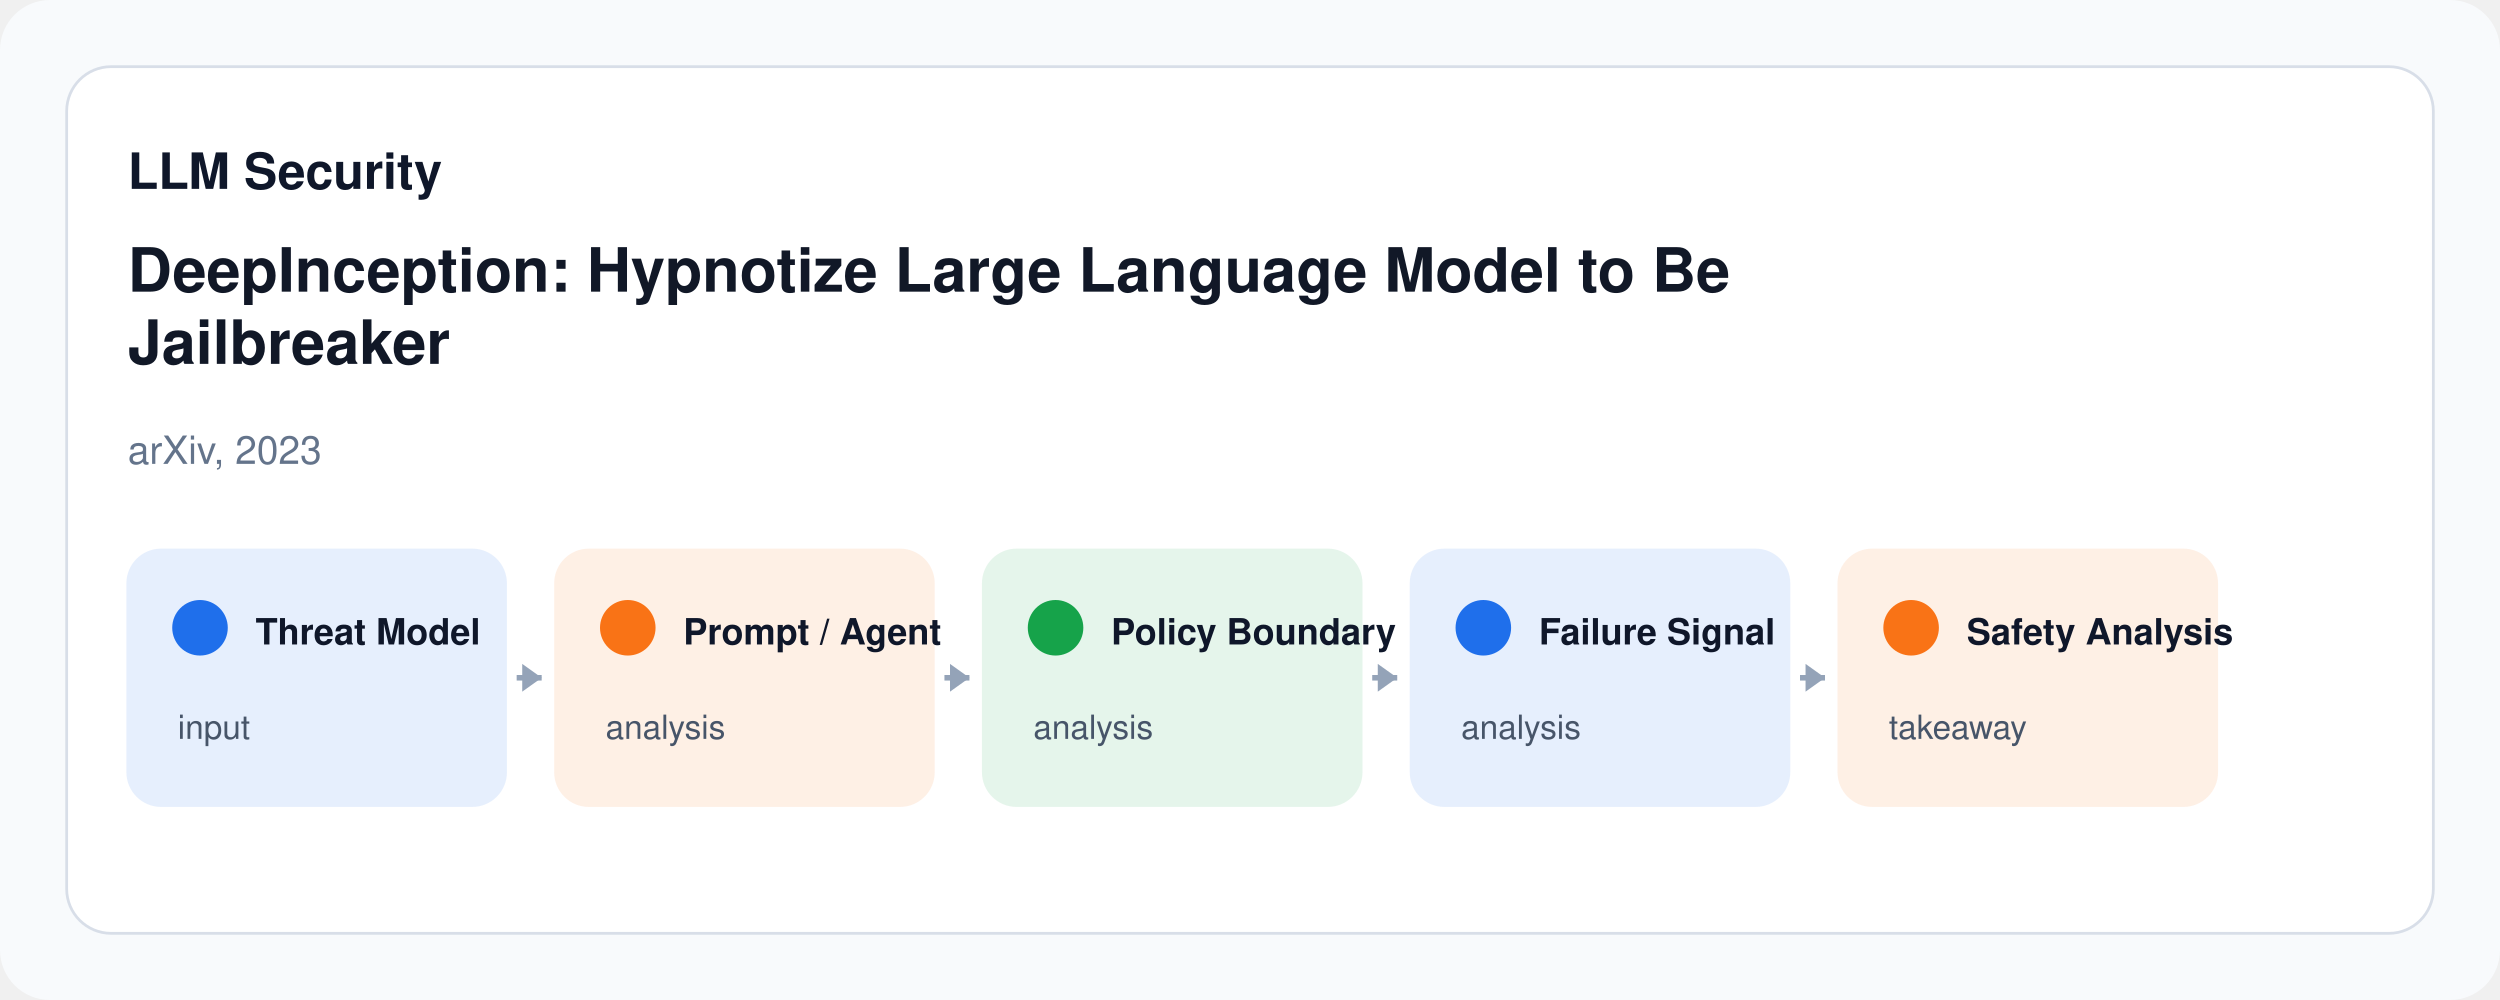
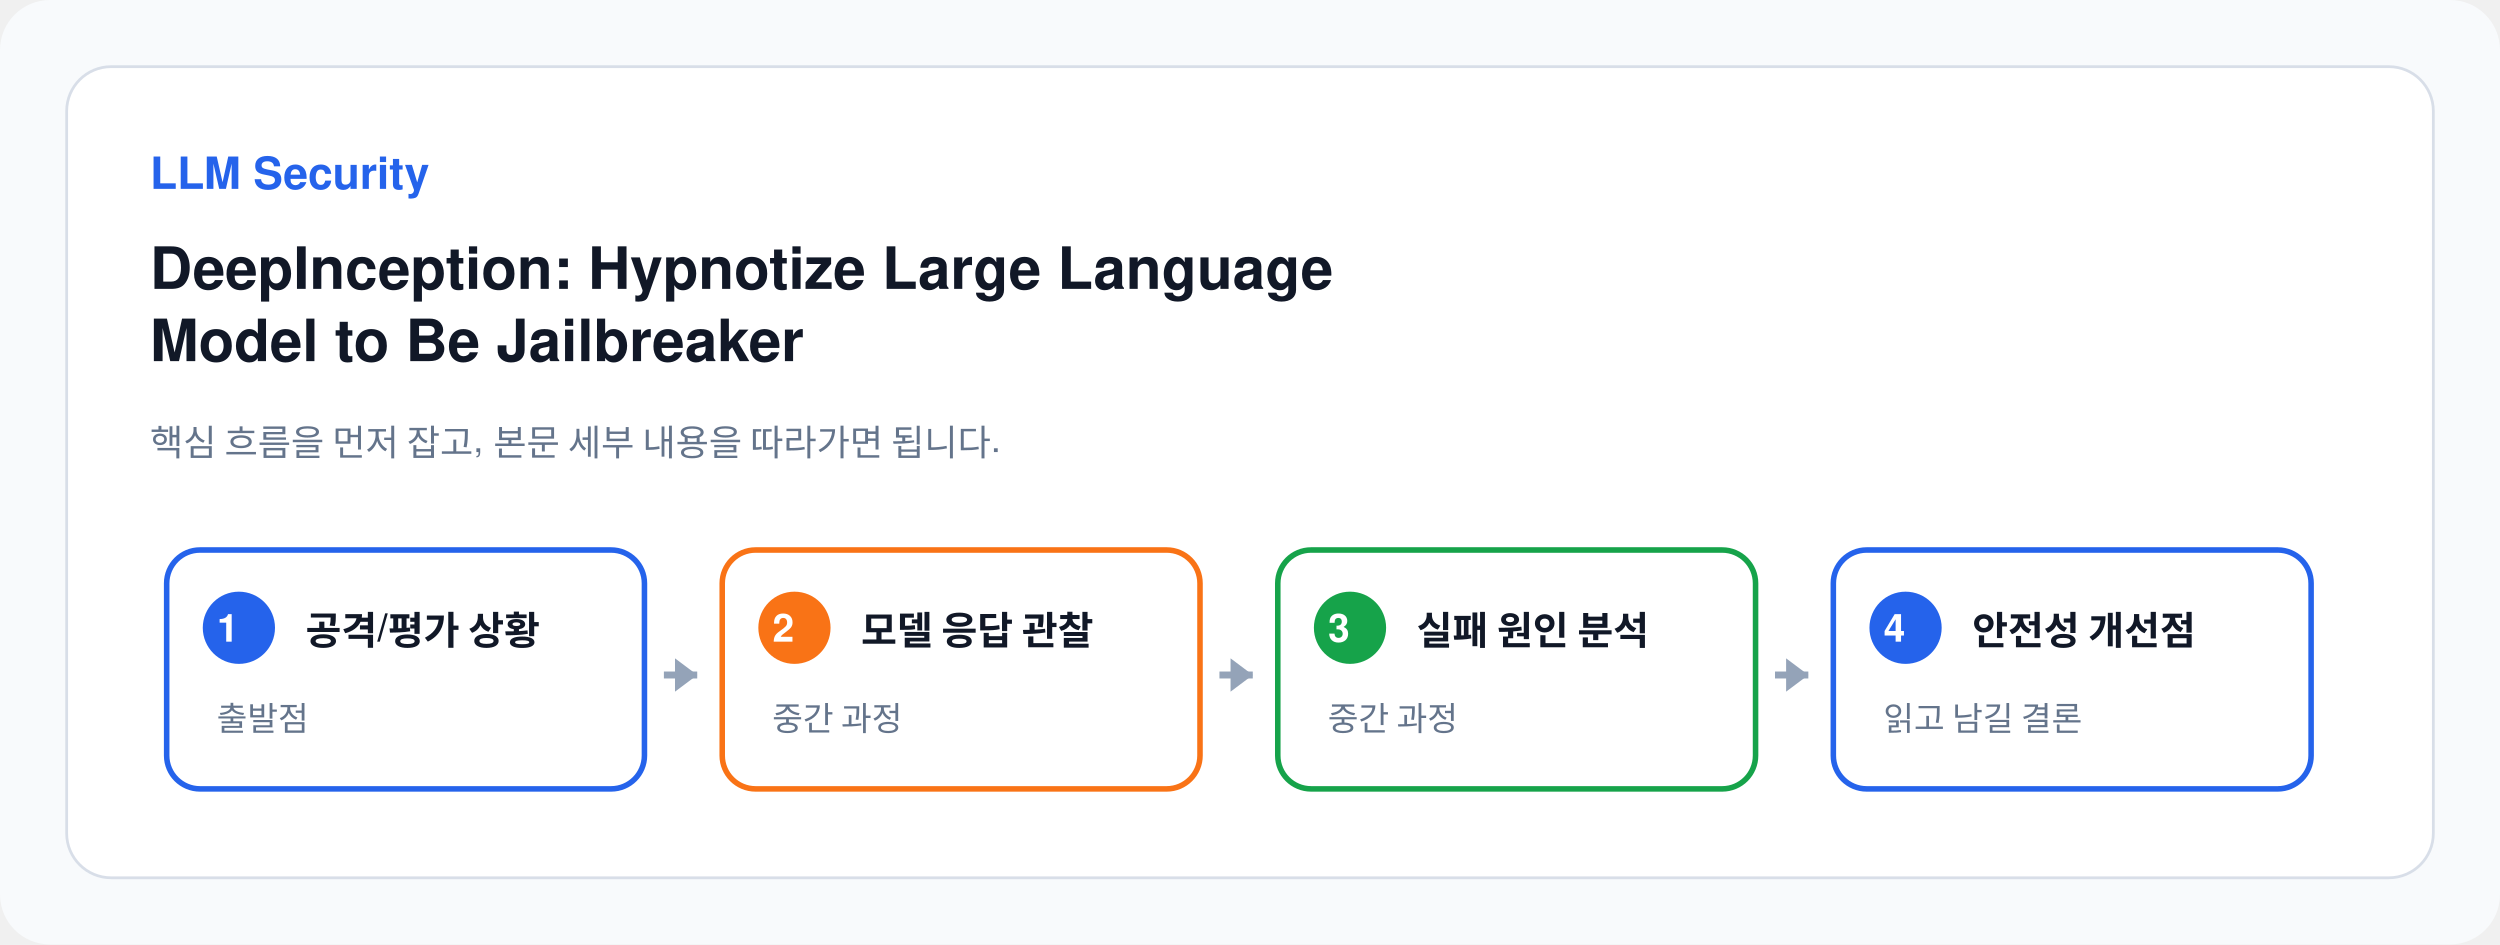
- <svg xmlns="http://www.w3.org/2000/svg" width="900" height="360" viewBox="0 0 900 360" role="img" aria-labelledby="title desc">
-   <rect width="900" height="360" rx="18" fill="#f8fafc" />
-   <rect x="24" y="24" width="852" height="312" rx="16" fill="#ffffff" stroke="#d8dee8" />
-   <text x="46" y="68" font-family="-apple-system, BlinkMacSystemFont, Segoe UI, Helvetica, Arial, sans-serif" font-size="18" font-weight="700" fill="#0f172a">LLM Security</text>
-   <text x="46" y="105" font-family="-apple-system, BlinkMacSystemFont, Segoe UI, Helvetica, Arial, sans-serif" font-size="22" font-weight="700" fill="#111827">DeepInception: Hypnotize Large Language Model to Be</text>
-   <text x="46" y="131" font-family="-apple-system, BlinkMacSystemFont, Segoe UI, Helvetica, Arial, sans-serif" font-size="22" font-weight="700" fill="#111827">Jailbreaker</text>
-   <text x="46" y="167" font-family="-apple-system, BlinkMacSystemFont, Segoe UI, Helvetica, Arial, sans-serif" font-size="14" fill="#64748b">arXiv, 2023</text>
-   <rect x="46" y="198" width="136" height="92" rx="12" fill="#1f6feb" opacity="0.11" stroke="#1f6feb" />
-   <circle cx="72" cy="226" r="10" fill="#1f6feb" />
-   <text x="92" y="232" font-family="-apple-system, BlinkMacSystemFont, Segoe UI, Helvetica, Arial, sans-serif" font-size="13" font-weight="700" fill="#0f172a">Threat Model</text>
-   <text x="64" y="266" font-family="-apple-system, BlinkMacSystemFont, Segoe UI, Helvetica, Arial, sans-serif" font-size="12" fill="#475569">input</text>
-   <path d="M186 244 H195" stroke="#94a3b8" stroke-width="2" />
-   <path d="M195 244 l-7 -5 v10 z" fill="#94a3b8" />
-   <rect x="200" y="198" width="136" height="92" rx="12" fill="#f97316" opacity="0.11" stroke="#f97316" />
-   <circle cx="226" cy="226" r="10" fill="#f97316" />
-   <text x="246" y="232" font-family="-apple-system, BlinkMacSystemFont, Segoe UI, Helvetica, Arial, sans-serif" font-size="13" font-weight="700" fill="#0f172a">Prompt / Agent</text>
-   <text x="218" y="266" font-family="-apple-system, BlinkMacSystemFont, Segoe UI, Helvetica, Arial, sans-serif" font-size="12" fill="#475569">analysis</text>
-   <path d="M340 244 H349" stroke="#94a3b8" stroke-width="2" />
-   <path d="M349 244 l-7 -5 v10 z" fill="#94a3b8" />
-   <rect x="354" y="198" width="136" height="92" rx="12" fill="#16a34a" opacity="0.11" stroke="#16a34a" />
-   <circle cx="380" cy="226" r="10" fill="#16a34a" />
-   <text x="400" y="232" font-family="-apple-system, BlinkMacSystemFont, Segoe UI, Helvetica, Arial, sans-serif" font-size="13" font-weight="700" fill="#0f172a">Policy Boundary</text>
-   <text x="372" y="266" font-family="-apple-system, BlinkMacSystemFont, Segoe UI, Helvetica, Arial, sans-serif" font-size="12" fill="#475569">analysis</text>
-   <path d="M494 244 H503" stroke="#94a3b8" stroke-width="2" />
-   <path d="M503 244 l-7 -5 v10 z" fill="#94a3b8" />
-   <rect x="508" y="198" width="136" height="92" rx="12" fill="#1f6feb" opacity="0.11" stroke="#1f6feb" />
-   <circle cx="534" cy="226" r="10" fill="#1f6feb" />
-   <text x="554" y="232" font-family="-apple-system, BlinkMacSystemFont, Segoe UI, Helvetica, Arial, sans-serif" font-size="13" font-weight="700" fill="#0f172a">Failure Signal</text>
-   <text x="526" y="266" font-family="-apple-system, BlinkMacSystemFont, Segoe UI, Helvetica, Arial, sans-serif" font-size="12" fill="#475569">analysis</text>
-   <path d="M648 244 H657" stroke="#94a3b8" stroke-width="2" />
-   <path d="M657 244 l-7 -5 v10 z" fill="#94a3b8" />
-   <rect x="662" y="198" width="136" height="92" rx="12" fill="#f97316" opacity="0.11" stroke="#f97316" />
-   <circle cx="688" cy="226" r="10" fill="#f97316" />
-   <text x="708" y="232" font-family="-apple-system, BlinkMacSystemFont, Segoe UI, Helvetica, Arial, sans-serif" font-size="13" font-weight="700" fill="#0f172a">Safety Analysis</text>
-   <text x="680" y="266" font-family="-apple-system, BlinkMacSystemFont, Segoe UI, Helvetica, Arial, sans-serif" font-size="12" fill="#475569">takeaway</text>
+ <svg xmlns="http://www.w3.org/2000/svg" width="900" height="340" viewBox="0 0 900 340" role="img" aria-labelledby="title desc">
+   <rect width="900" height="340" rx="18" fill="#f8fafc" />
+   <rect x="24" y="24" width="852" height="292" rx="16" fill="#ffffff" stroke="#d8dee8" />
+   <text x="54" y="68" font-family="-apple-system, BlinkMacSystemFont, Segoe UI, Apple SD Gothic Neo, Noto Sans KR, Helvetica, Arial, sans-serif" font-size="16" font-weight="700" fill="#2563eb">LLM Security</text>
+   <text x="54" y="104" font-family="-apple-system, BlinkMacSystemFont, Segoe UI, Apple SD Gothic Neo, Noto Sans KR, Helvetica, Arial, sans-serif" font-size="21" font-weight="700" fill="#111827">DeepInception: Hypnotize Large Language</text>
+   <text x="54" y="130" font-family="-apple-system, BlinkMacSystemFont, Segoe UI, Apple SD Gothic Neo, Noto Sans KR, Helvetica, Arial, sans-serif" font-size="21" font-weight="700" fill="#111827">Model to Be Jailbreaker</text>
+   <text x="54" y="164" font-family="-apple-system, BlinkMacSystemFont, Segoe UI, Apple SD Gothic Neo, Noto Sans KR, Helvetica, Arial, sans-serif" font-size="13" fill="#64748b">핵심 흐름을 먼저 잡고, 본문 세부 내용을 따라가면 됩니다.</text>
+   <rect x="60" y="198" width="172" height="86" rx="12" fill="#ffffff" stroke="#2563eb" stroke-width="2" />
+   <circle cx="86" cy="226" r="13" fill="#2563eb" />
+   <text x="82" y="231" text-anchor="middle" font-family="-apple-system, BlinkMacSystemFont, Segoe UI, Helvetica, Arial, sans-serif" font-size="14" font-weight="700" fill="#ffffff">1</text>
+   <text x="110" y="232" font-family="-apple-system, BlinkMacSystemFont, Segoe UI, Apple SD Gothic Neo, Noto Sans KR, Helvetica, Arial, sans-serif" font-size="14" font-weight="700" fill="#111827">공격/평가 상황</text>
+   <text x="78" y="263" font-family="-apple-system, BlinkMacSystemFont, Segoe UI, Apple SD Gothic Neo, Noto Sans KR, Helvetica, Arial, sans-serif" font-size="12" fill="#64748b">출발점</text>
+   <path d="M239 243 H251" stroke="#94a3b8" stroke-width="2.5" />
+   <path d="M251 243 l-8 -6 v12 z" fill="#94a3b8" />
+   <rect x="260" y="198" width="172" height="86" rx="12" fill="#ffffff" stroke="#f97316" stroke-width="2" />
+   <circle cx="286" cy="226" r="13" fill="#f97316" />
+   <text x="282" y="231" text-anchor="middle" font-family="-apple-system, BlinkMacSystemFont, Segoe UI, Helvetica, Arial, sans-serif" font-size="14" font-weight="700" fill="#ffffff">2</text>
+   <text x="310" y="232" font-family="-apple-system, BlinkMacSystemFont, Segoe UI, Apple SD Gothic Neo, Noto Sans KR, Helvetica, Arial, sans-serif" font-size="14" font-weight="700" fill="#111827">모델 응답 관찰</text>
+   <text x="278" y="263" font-family="-apple-system, BlinkMacSystemFont, Segoe UI, Apple SD Gothic Neo, Noto Sans KR, Helvetica, Arial, sans-serif" font-size="12" fill="#64748b">중간 과정</text>
+   <path d="M439 243 H451" stroke="#94a3b8" stroke-width="2.5" />
+   <path d="M451 243 l-8 -6 v12 z" fill="#94a3b8" />
+   <rect x="460" y="198" width="172" height="86" rx="12" fill="#ffffff" stroke="#16a34a" stroke-width="2" />
+   <circle cx="486" cy="226" r="13" fill="#16a34a" />
+   <text x="482" y="231" text-anchor="middle" font-family="-apple-system, BlinkMacSystemFont, Segoe UI, Helvetica, Arial, sans-serif" font-size="14" font-weight="700" fill="#ffffff">3</text>
+   <text x="510" y="232" font-family="-apple-system, BlinkMacSystemFont, Segoe UI, Apple SD Gothic Neo, Noto Sans KR, Helvetica, Arial, sans-serif" font-size="14" font-weight="700" fill="#111827">실패 원인 분석</text>
+   <text x="478" y="263" font-family="-apple-system, BlinkMacSystemFont, Segoe UI, Apple SD Gothic Neo, Noto Sans KR, Helvetica, Arial, sans-serif" font-size="12" fill="#64748b">중간 과정</text>
+   <path d="M639 243 H651" stroke="#94a3b8" stroke-width="2.5" />
+   <path d="M651 243 l-8 -6 v12 z" fill="#94a3b8" />
+   <rect x="660" y="198" width="172" height="86" rx="12" fill="#ffffff" stroke="#2563eb" stroke-width="2" />
+   <circle cx="686" cy="226" r="13" fill="#2563eb" />
+   <text x="682" y="231" text-anchor="middle" font-family="-apple-system, BlinkMacSystemFont, Segoe UI, Helvetica, Arial, sans-serif" font-size="14" font-weight="700" fill="#ffffff">4</text>
+   <text x="710" y="232" font-family="-apple-system, BlinkMacSystemFont, Segoe UI, Apple SD Gothic Neo, Noto Sans KR, Helvetica, Arial, sans-serif" font-size="14" font-weight="700" fill="#111827">안전성 개선점</text>
+   <text x="678" y="263" font-family="-apple-system, BlinkMacSystemFont, Segoe UI, Apple SD Gothic Neo, Noto Sans KR, Helvetica, Arial, sans-serif" font-size="12" fill="#64748b">읽고 남길 결론</text>
</svg>
